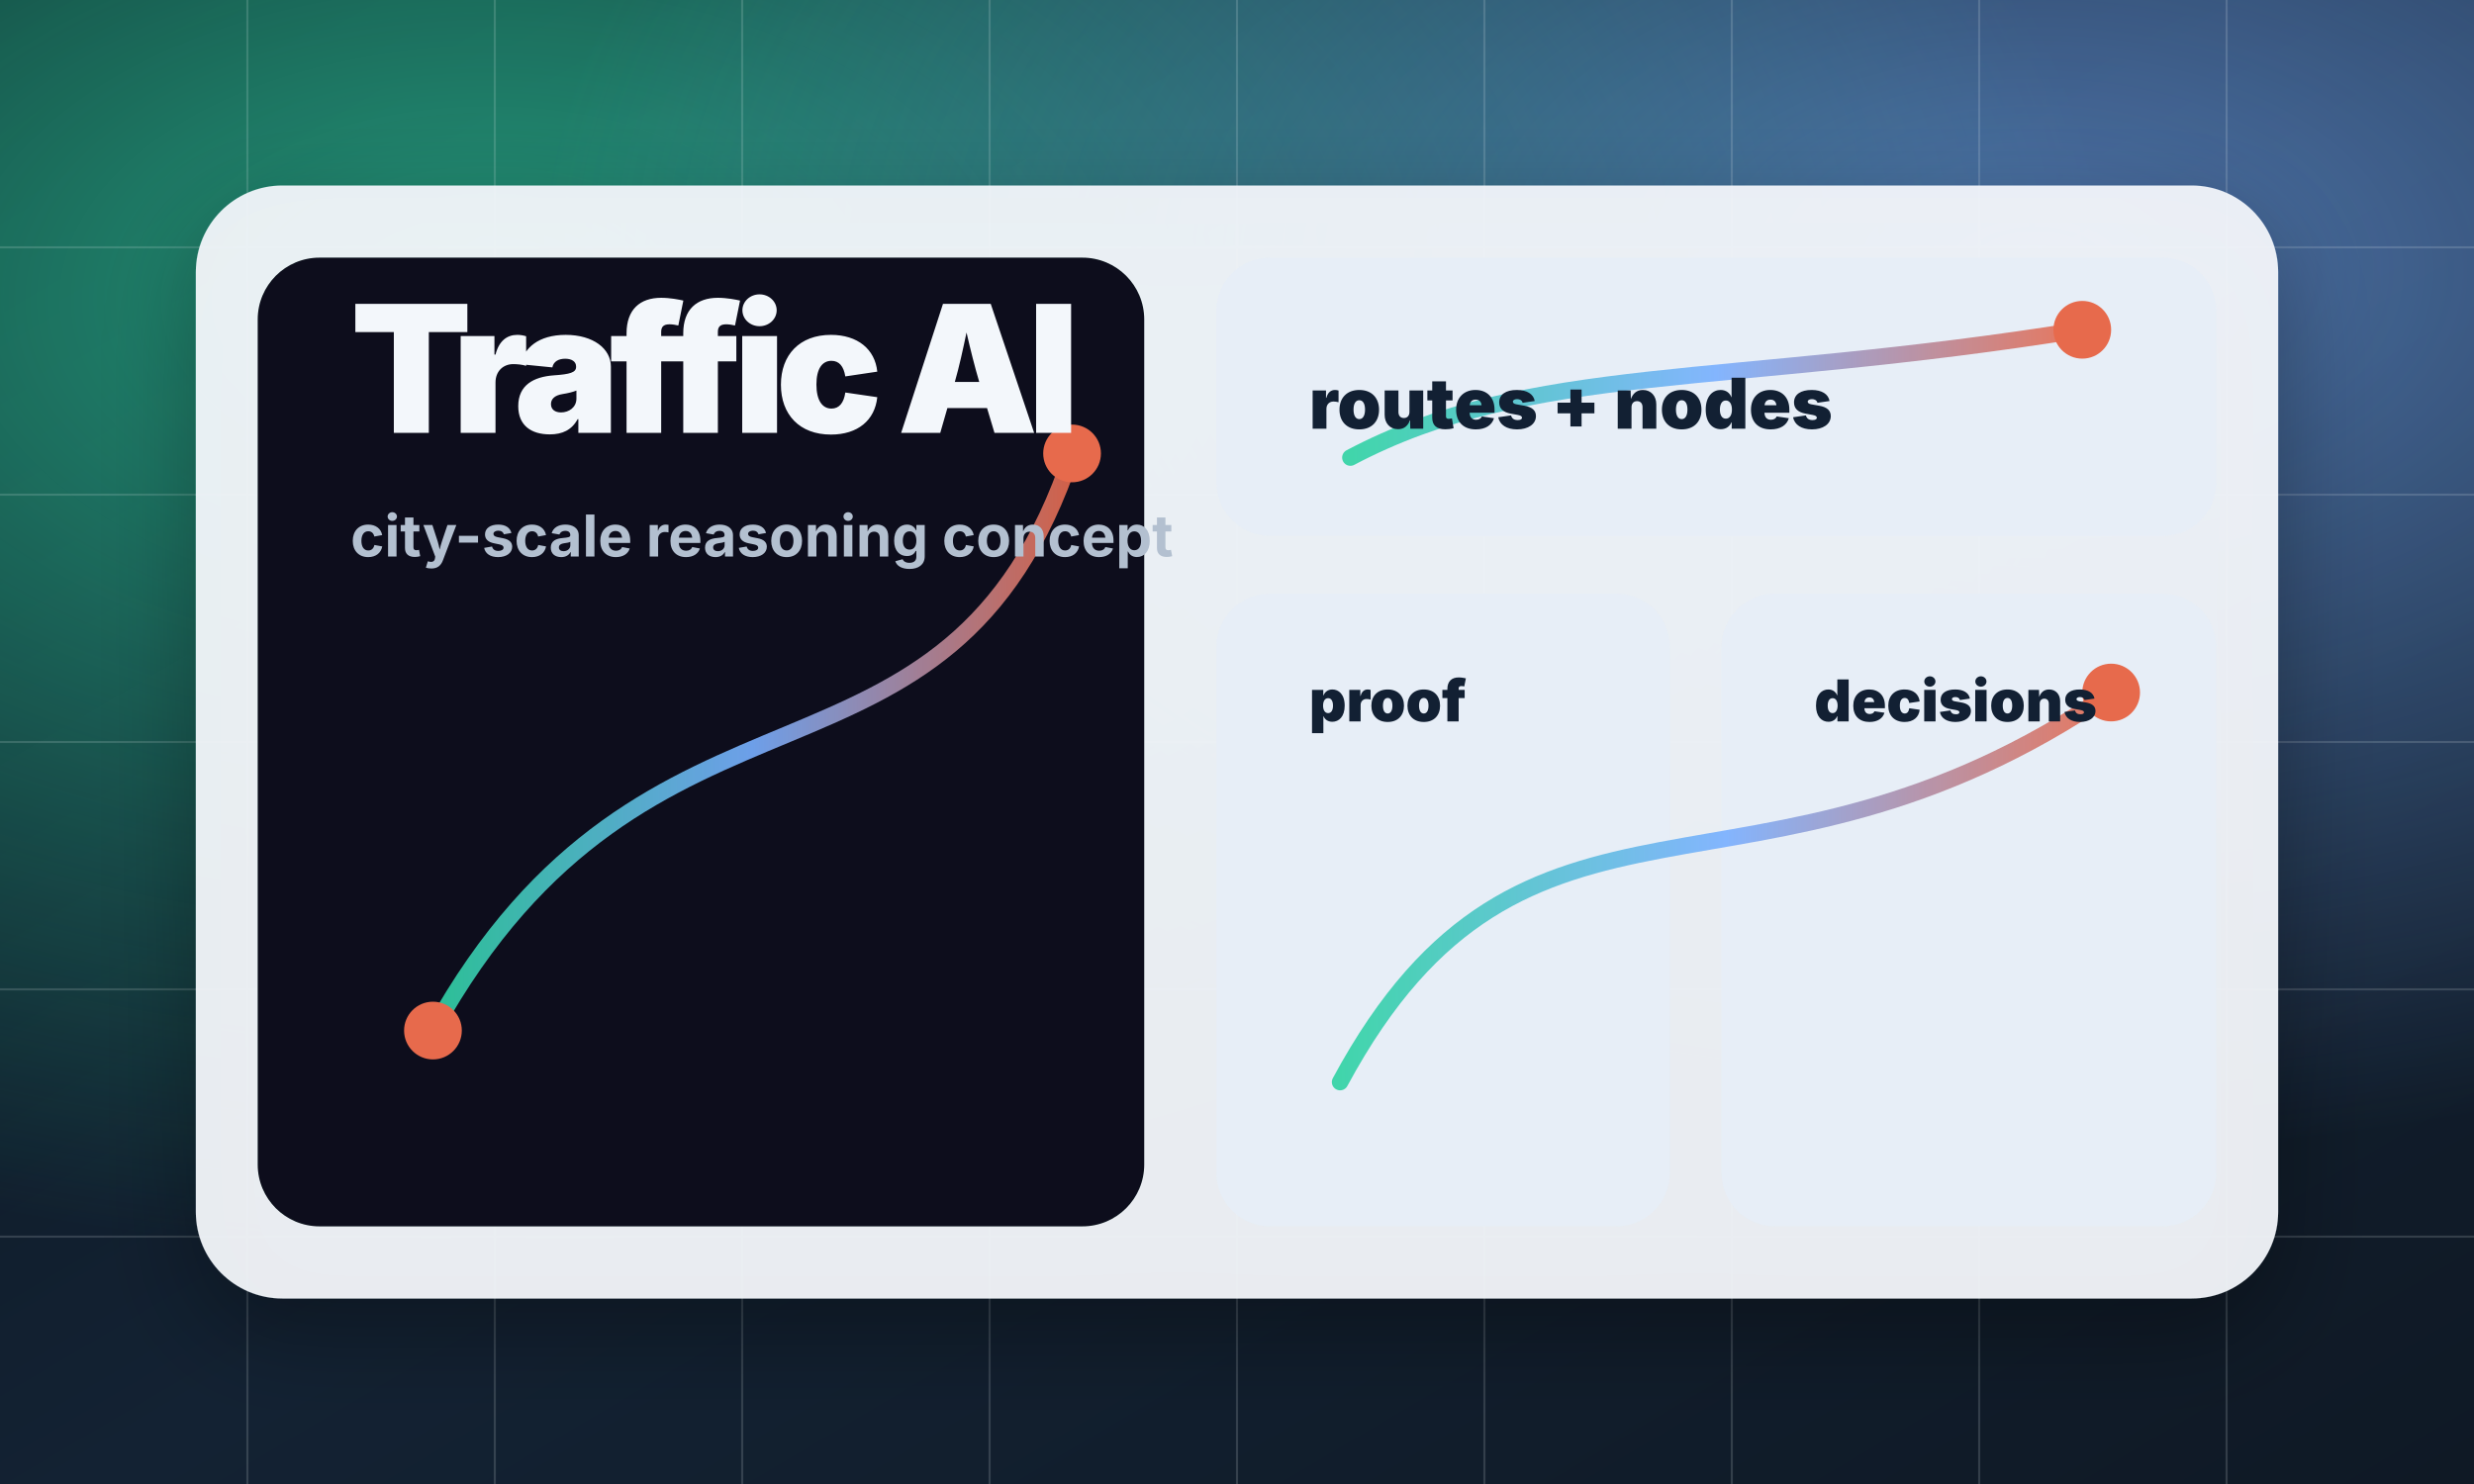
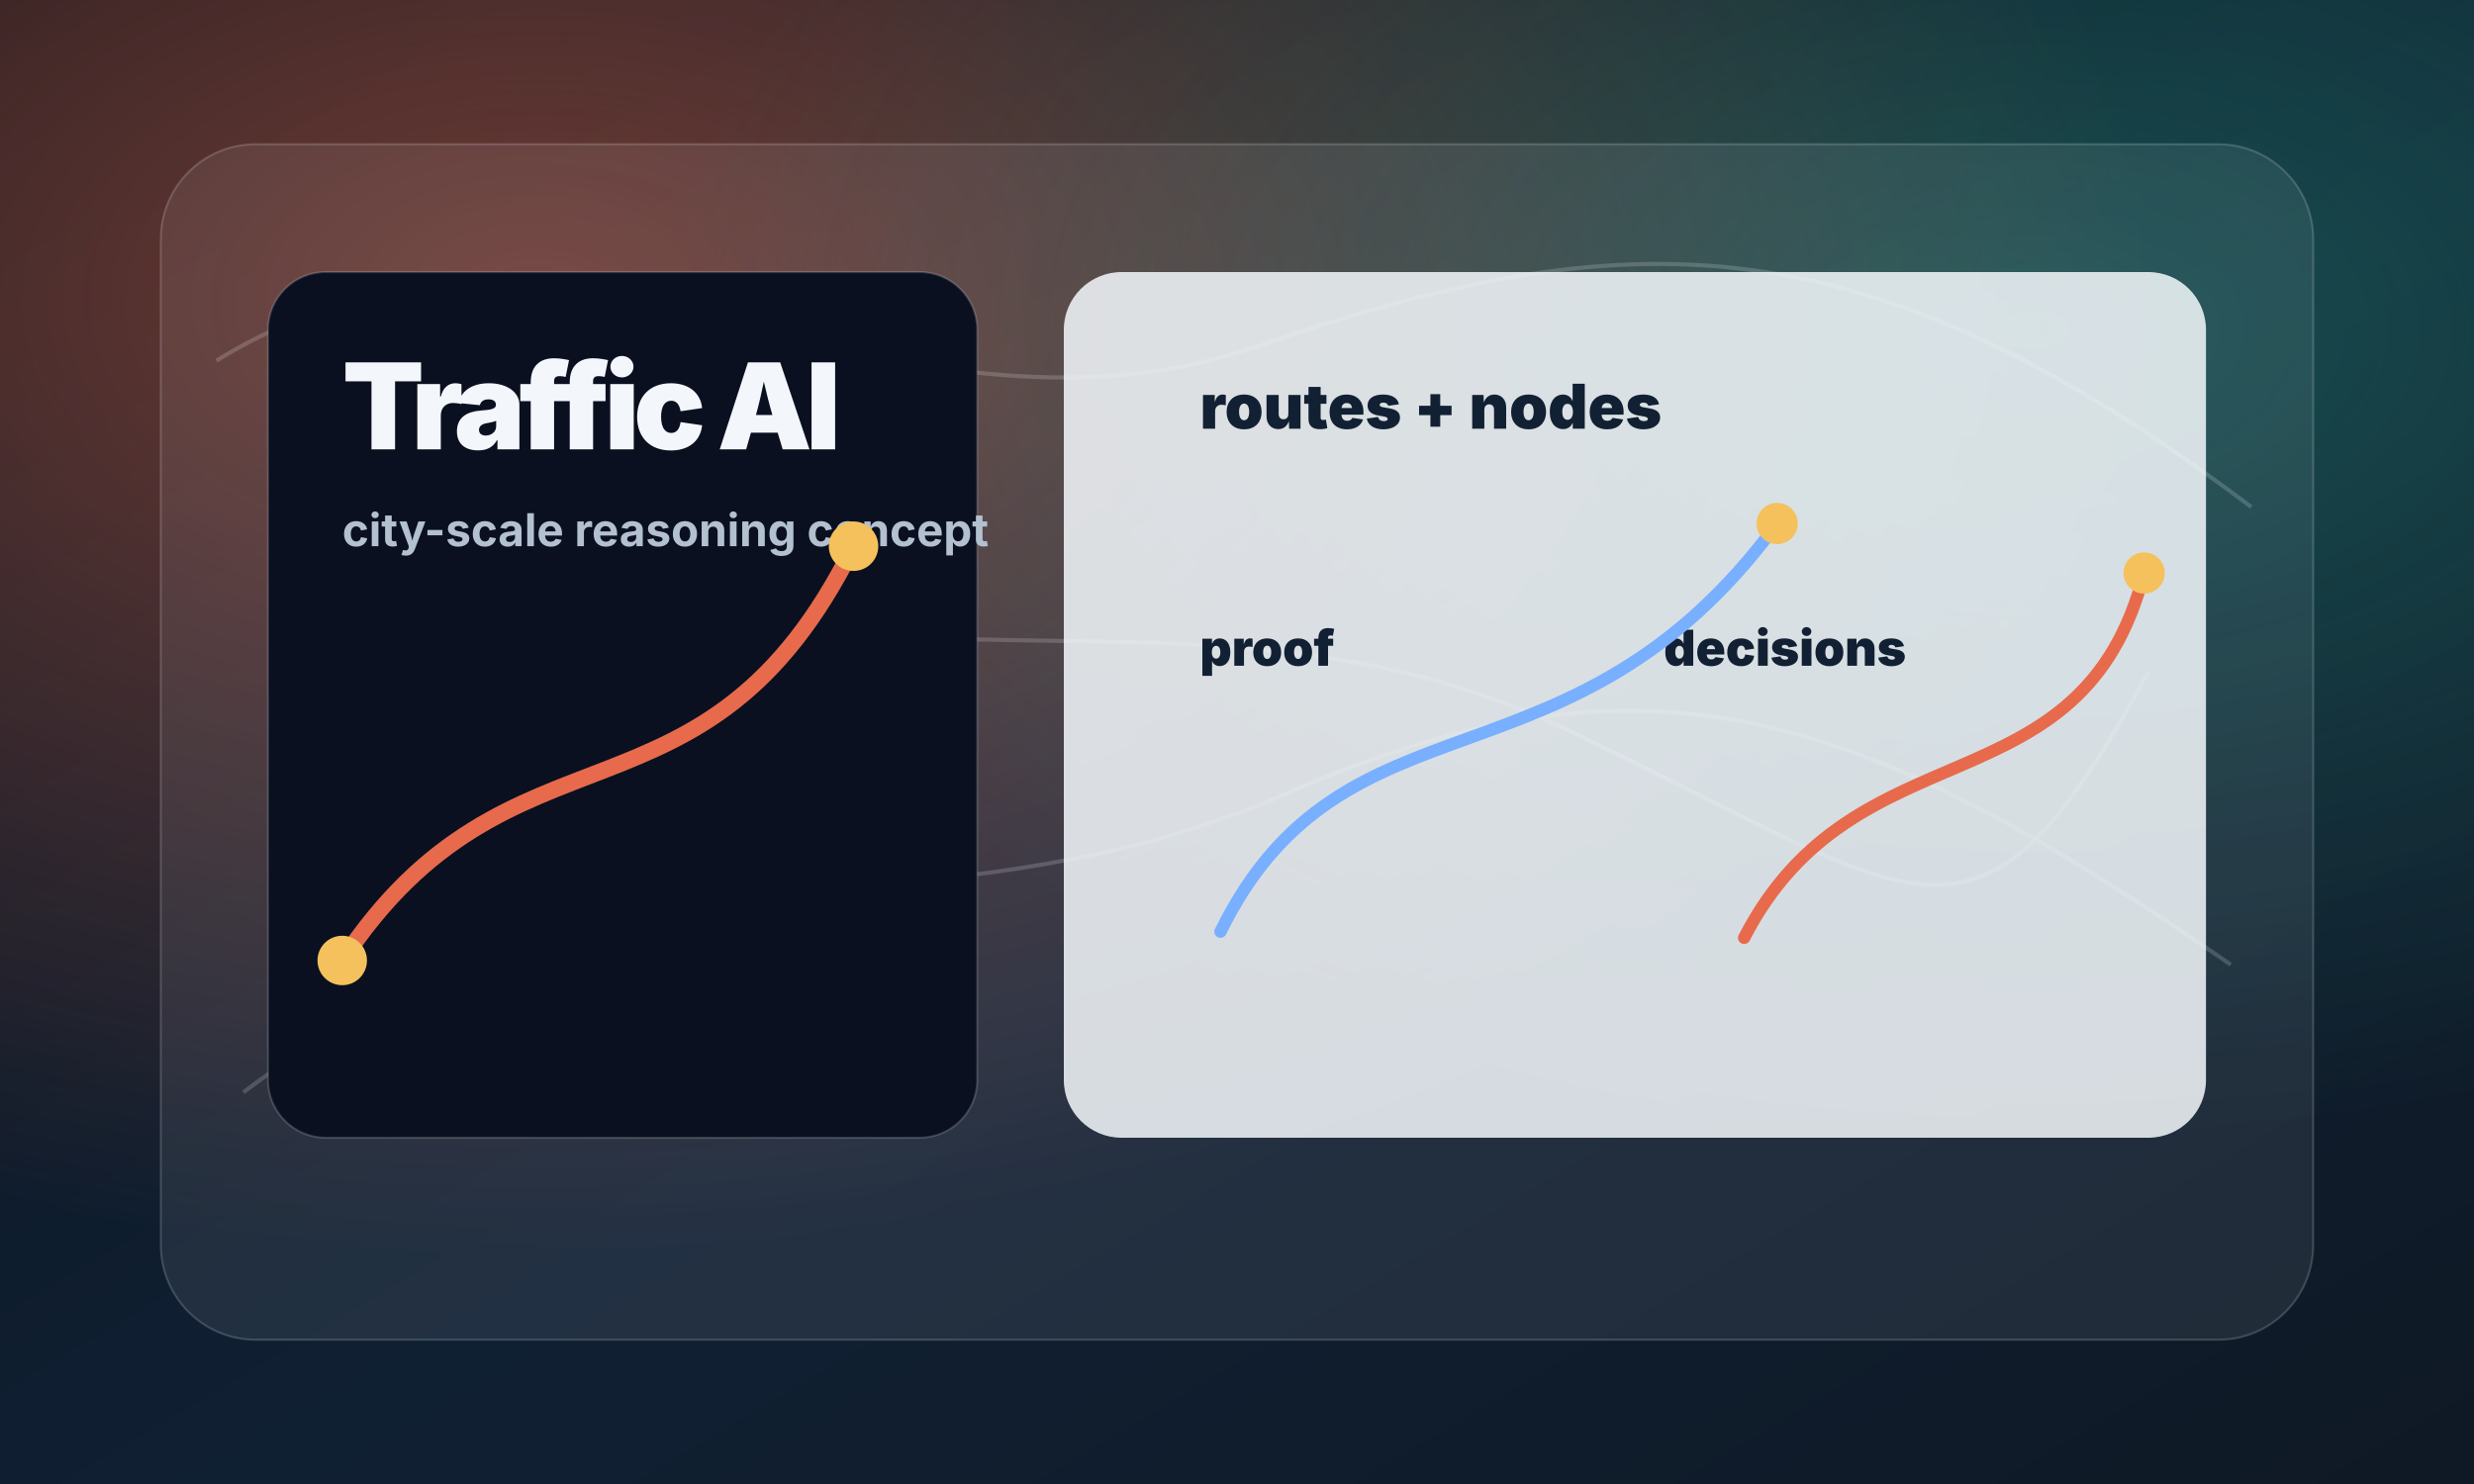
- <svg xmlns="http://www.w3.org/2000/svg" width="1200" height="720" viewBox="0 0 1200 720" role="img" aria-label="Traffic AI preview">
+ <svg xmlns="http://www.w3.org/2000/svg" viewBox="0 0 1200 720" role="img" aria-label="Traffic AI proof visual">
  <defs>
    <linearGradient id="bg" x1="0" y1="0" x2="1" y2="1">
-       <stop offset="0" stop-color="#08111A" />
-       <stop offset="0.52" stop-color="#132233" />
-       <stop offset="1" stop-color="#0F1925" />
+       <stop offset="0%" stop-color="#08111A" />
+       <stop offset="55%" stop-color="#102033" />
+       <stop offset="100%" stop-color="#0F1925" />
    </linearGradient>
-     <radialGradient id="g1" cx="20%" cy="20%" r="65%">
-       <stop offset="0" stop-color="#2FD3A3" stop-opacity="0.68" />
-       <stop offset="1" stop-color="#2FD3A3" stop-opacity="0" />
+     <radialGradient id="glowA" cx="22%" cy="20%" r="65%">
+       <stop offset="0%" stop-color="#E76A4C" stop-opacity="0.45" />
+       <stop offset="100%" stop-color="#E76A4C" stop-opacity="0" />
    </radialGradient>
-     <radialGradient id="g2" cx="82%" cy="18%" r="60%">
-       <stop offset="0" stop-color="#78AFFF" stop-opacity="0.58" />
-       <stop offset="1" stop-color="#78AFFF" stop-opacity="0" />
+     <radialGradient id="glowB" cx="82%" cy="22%" r="55%">
+       <stop offset="0%" stop-color="#2FD3A3" stop-opacity="0.26" />
+       <stop offset="100%" stop-color="#2FD3A3" stop-opacity="0" />
    </radialGradient>
-     <linearGradient id="line" x1="0" y1="0" x2="1" y2="0">
-       <stop offset="0" stop-color="#2FD3A3" />
-       <stop offset="0.5" stop-color="#78AFFF" />
-       <stop offset="1" stop-color="#E76A4C" />
-     </linearGradient>
-     <filter id="shadow">
-       <feDropShadow dx="0" dy="18" stdDeviation="24" flood-color="#000" flood-opacity="0.35" />
-     </filter>
  </defs>
  <rect width="1200" height="720" fill="url(#bg)" />
-   <rect width="1200" height="720" fill="url(#g1)" />
-   <rect width="1200" height="720" fill="url(#g2)" />
-   <g opacity="0.16" stroke="#F3F7FB" stroke-width="1">
-     <path d="M0 120H1200M0 240H1200M0 360H1200M0 480H1200M0 600H1200" />
-     <path d="M120 0V720M240 0V720M360 0V720M480 0V720M600 0V720M720 0V720M840 0V720M960 0V720M1080 0V720" />
+   <rect width="1200" height="720" fill="url(#glowA)" />
+   <rect width="1200" height="720" fill="url(#glowB)" />
+   <g opacity="0.18" stroke="#F3F7FB" stroke-width="2" fill="none">
+     <path d="M105 175 C265 75 430 230 610 168 S905 105 1092 246" />
+     <path d="M118 530 C298 394 448 462 624 385 S904 345 1082 468" />
+     <path d="M248 260 C418 354 584 270 760 354 S958 480 1042 326" />
  </g>
-   <g filter="url(#shadow)">
-     <rect x="95" y="90" width="1010" height="540" rx="42" fill="#F3F7FB" opacity="0.94" />
-     <rect x="125" y="125" width="430" height="470" rx="30" fill="#08111A" />
-     <rect x="590" y="125" width="485" height="135" rx="26" fill="#E7EEF7" />
-     <rect x="590" y="288" width="220" height="307" rx="26" fill="#E7EEF7" />
-     <rect x="835" y="288" width="240" height="307" rx="26" fill="#E7EEF7" />
+   <g font-family="Inter, Arial, sans-serif">
+     <rect x="78" y="70" width="1044" height="580" rx="46" fill="rgba(243,247,251,0.08)" stroke="rgba(243,247,251,0.18)" />
+     <rect x="130" y="132" width="344" height="420" rx="28" fill="#0A1020" stroke="rgba(243,247,251,0.18)" />
+     <rect x="516" y="132" width="554" height="420" rx="28" fill="rgba(243,247,251,0.86)" />
+     <text x="166" y="218" font-size="58" font-weight="900" fill="#F3F7FB" letter-spacing="-3">Traffic AI</text>
+     <text x="166" y="265" font-size="22" font-weight="700" fill="#B3C0D0">city-scale reasoning concept</text>
+     <path d="M166 466 C248 342 342 410 414 265" fill="none" stroke="#E76A4C" stroke-width="8" stroke-linecap="round" />
+     <circle cx="166" cy="466" r="12" fill="#F4C15D" />
+     <circle cx="414" cy="265" r="12" fill="#F4C15D" />
+     <text x="582" y="208" font-size="30" font-weight="900" fill="#122033">routes + nodes</text>
+     <text x="582" y="323" font-size="24" font-weight="900" fill="#122033">proof</text>
+     <text x="807" y="323" font-size="24" font-weight="900" fill="#122033">decisions</text>
+     <path d="M592 452 C652 330 762 390 862 254" fill="none" stroke="#78AFFF" stroke-width="6" stroke-linecap="round" />
+     <path d="M846 455 C900 350 1010 395 1040 278" fill="none" stroke="#E76A4C" stroke-width="6" stroke-linecap="round" />
+     <circle cx="862" cy="254" r="10" fill="#F4C15D" />
+     <circle cx="1040" cy="278" r="10" fill="#F4C15D" />
  </g>
-   <g fill="none" stroke="url(#line)" stroke-width="8" stroke-linecap="round" opacity="0.9">
-     <path d="M210 500 C315 310, 460 400, 520 220" />
-     <path d="M655 222 C742 176, 836 188, 1010 160" />
-     <path d="M650 525 C740 358, 850 455, 1024 336" />
-   </g>
-   <g fill="#E76A4C">
-     <circle cx="210" cy="500" r="14" />
-     <circle cx="520" cy="220" r="14" />
-     <circle cx="1010" cy="160" r="14" />
-     <circle cx="1024" cy="336" r="14" />
-   </g>
-   <text x="170" y="210" font-family="Inter, Arial" font-size="86" font-weight="900" letter-spacing="-5" fill="#F3F7FB">Traffic AI</text>
-   <text x="170" y="270" font-family="Inter, Arial" font-size="28" font-weight="700" fill="#B3C0D0">city-scale reasoning concept</text>
-   <text x="635" y="208" font-family="Inter, Arial" font-size="34" font-weight="900" fill="#122033">routes + nodes</text>
-   <text x="635" y="350" font-family="Inter, Arial" font-size="28" font-weight="900" fill="#122033">proof</text>
-   <text x="880" y="350" font-family="Inter, Arial" font-size="28" font-weight="900" fill="#122033">decisions</text>
</svg>
